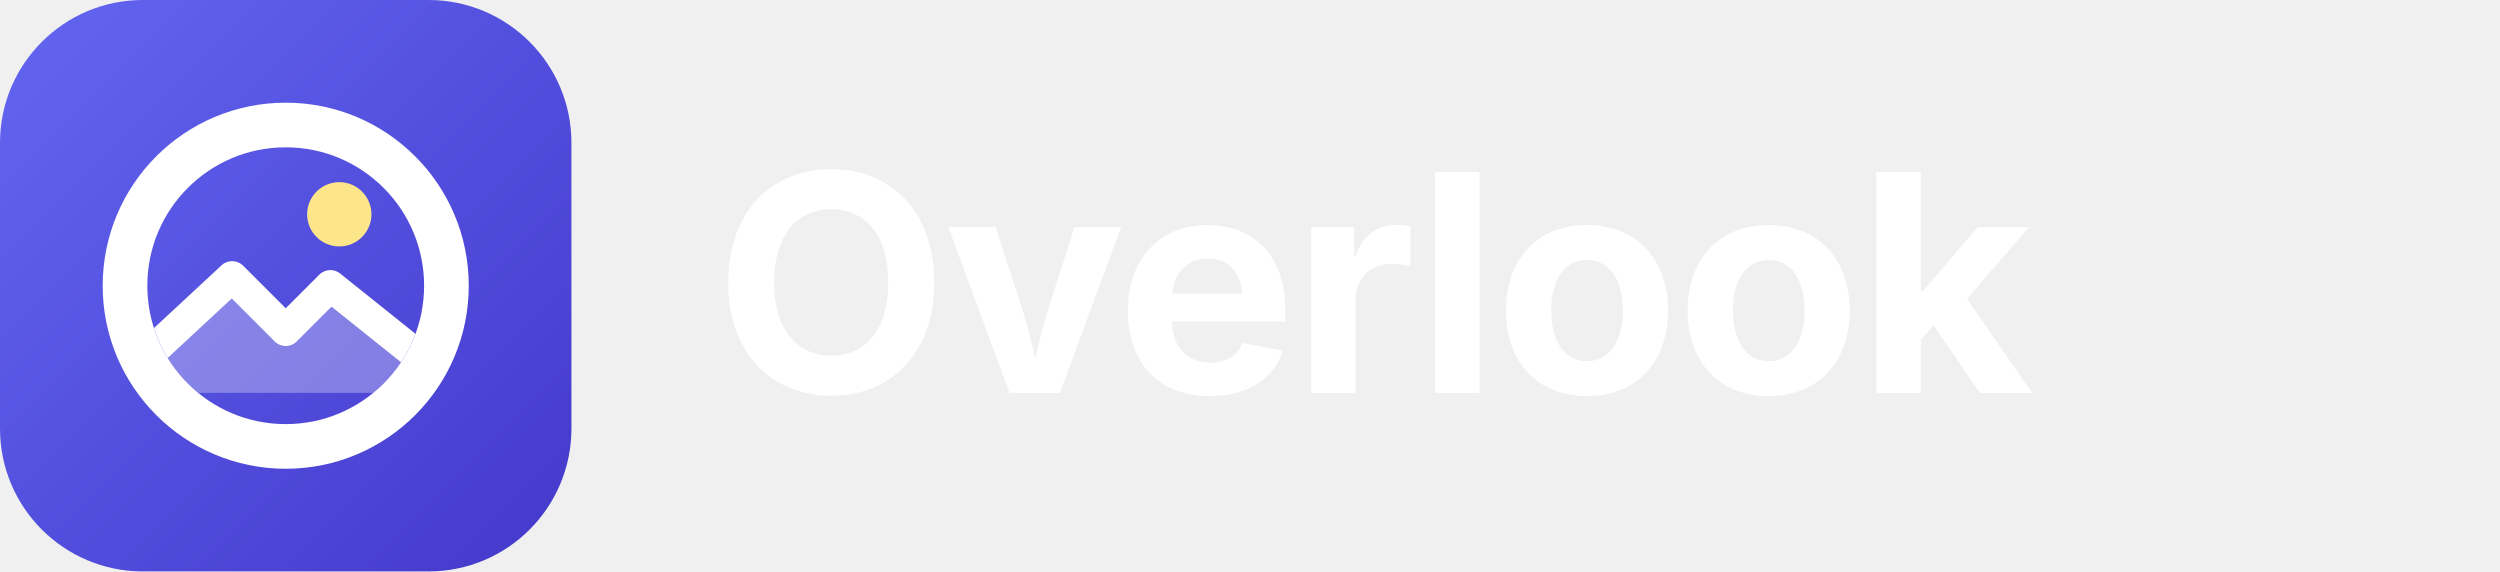
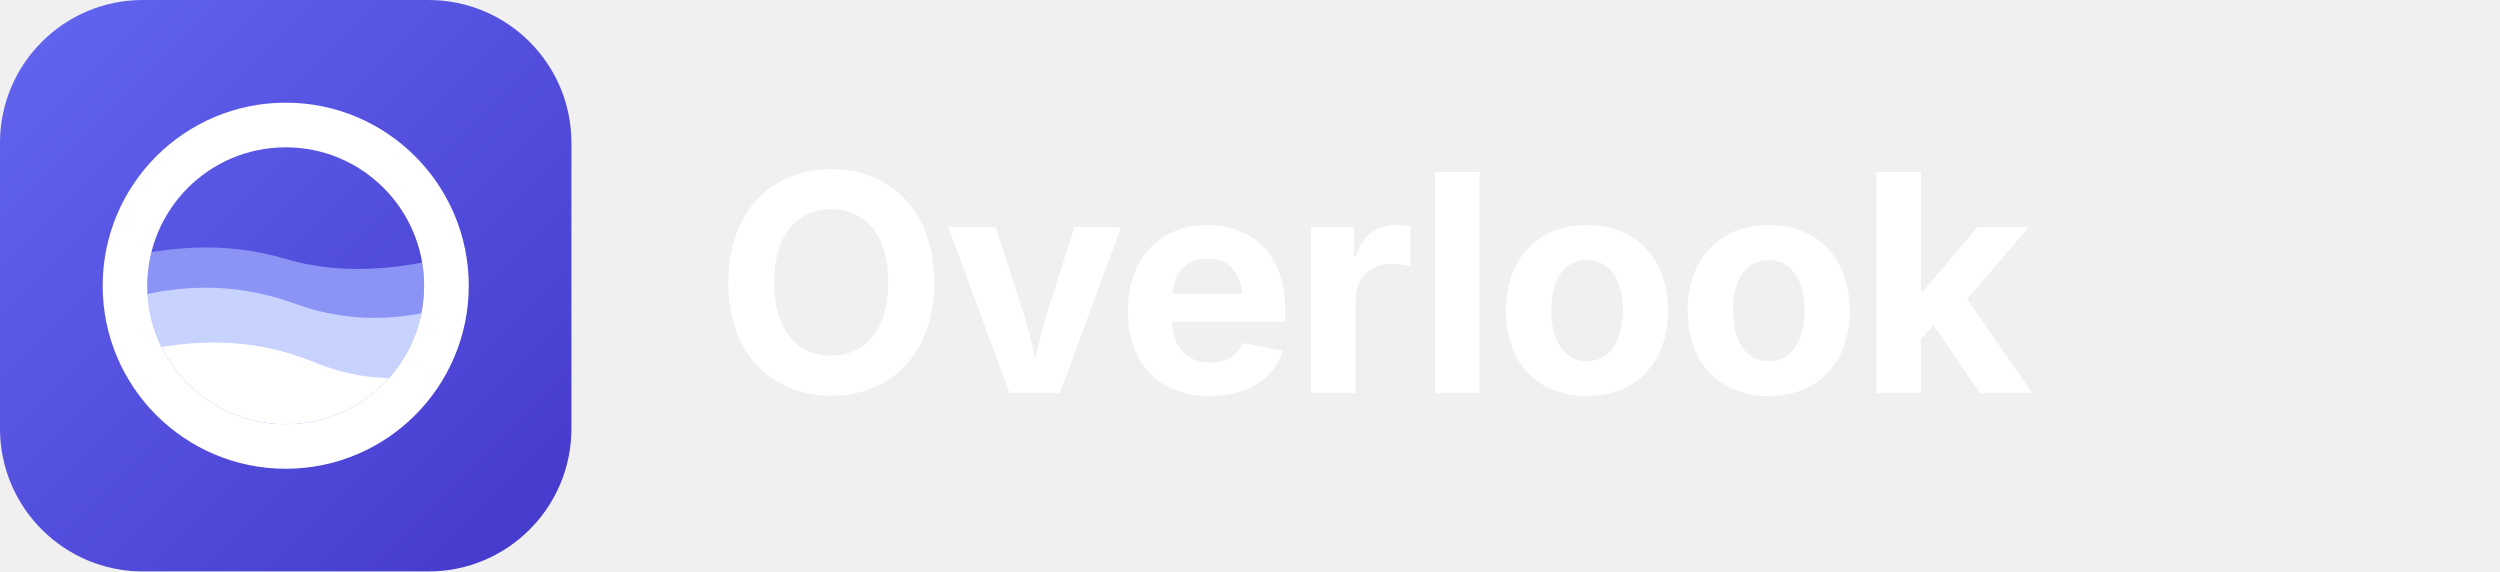
<svg xmlns="http://www.w3.org/2000/svg" viewBox="0 0 280 64" role="img" aria-label="Overlook">
  <defs>
    <linearGradient id="bg" x1="0" y1="0" x2="1" y2="1">
      <stop offset="0" stop-color="#6366f1" />
      <stop offset="1" stop-color="#4338ca" />
    </linearGradient>
    <clipPath id="lens">
      <circle cx="32" cy="32" r="15.5" />
    </clipPath>
  </defs>
  <rect width="64" height="64" rx="16" fill="url(#bg)" />
  <g clip-path="url(#lens)">
-     <circle cx="38" cy="24" r="3.6" fill="#fde68a" />
-     <path d="M12 44 L26 31 L32 37 L37 32 L52 44 Z" fill="#ffffff" opacity="0.3" />
-     <path d="M12 44 L26 31 L32 37 L37 32 L52 44" fill="none" stroke="#ffffff" stroke-width="3.5" stroke-linecap="round" stroke-linejoin="round" />
+     <path d="M10 30 Q22 26 32 29 T56 27 V56 H10 Z" fill="#8b93f5" />
+     <path d="M10 35 Q22 30 33 34 T56 32 V56 H10 Z" fill="#c7d2fe" />
+     <path d="M10 41 Q24 36 35 40.5 T56 38.5 V56 H10 Z" fill="#ffffff" />
  </g>
  <circle cx="32" cy="32" r="18" fill="none" stroke="#ffffff" stroke-width="5" />
  <text x="80" y="44" fill="#ffffff" font-family="Inter, 'Segoe UI', 'Helvetica Neue', Arial, sans-serif" font-size="34" font-weight="700" letter-spacing="-0.5">Overlook</text>
</svg>
